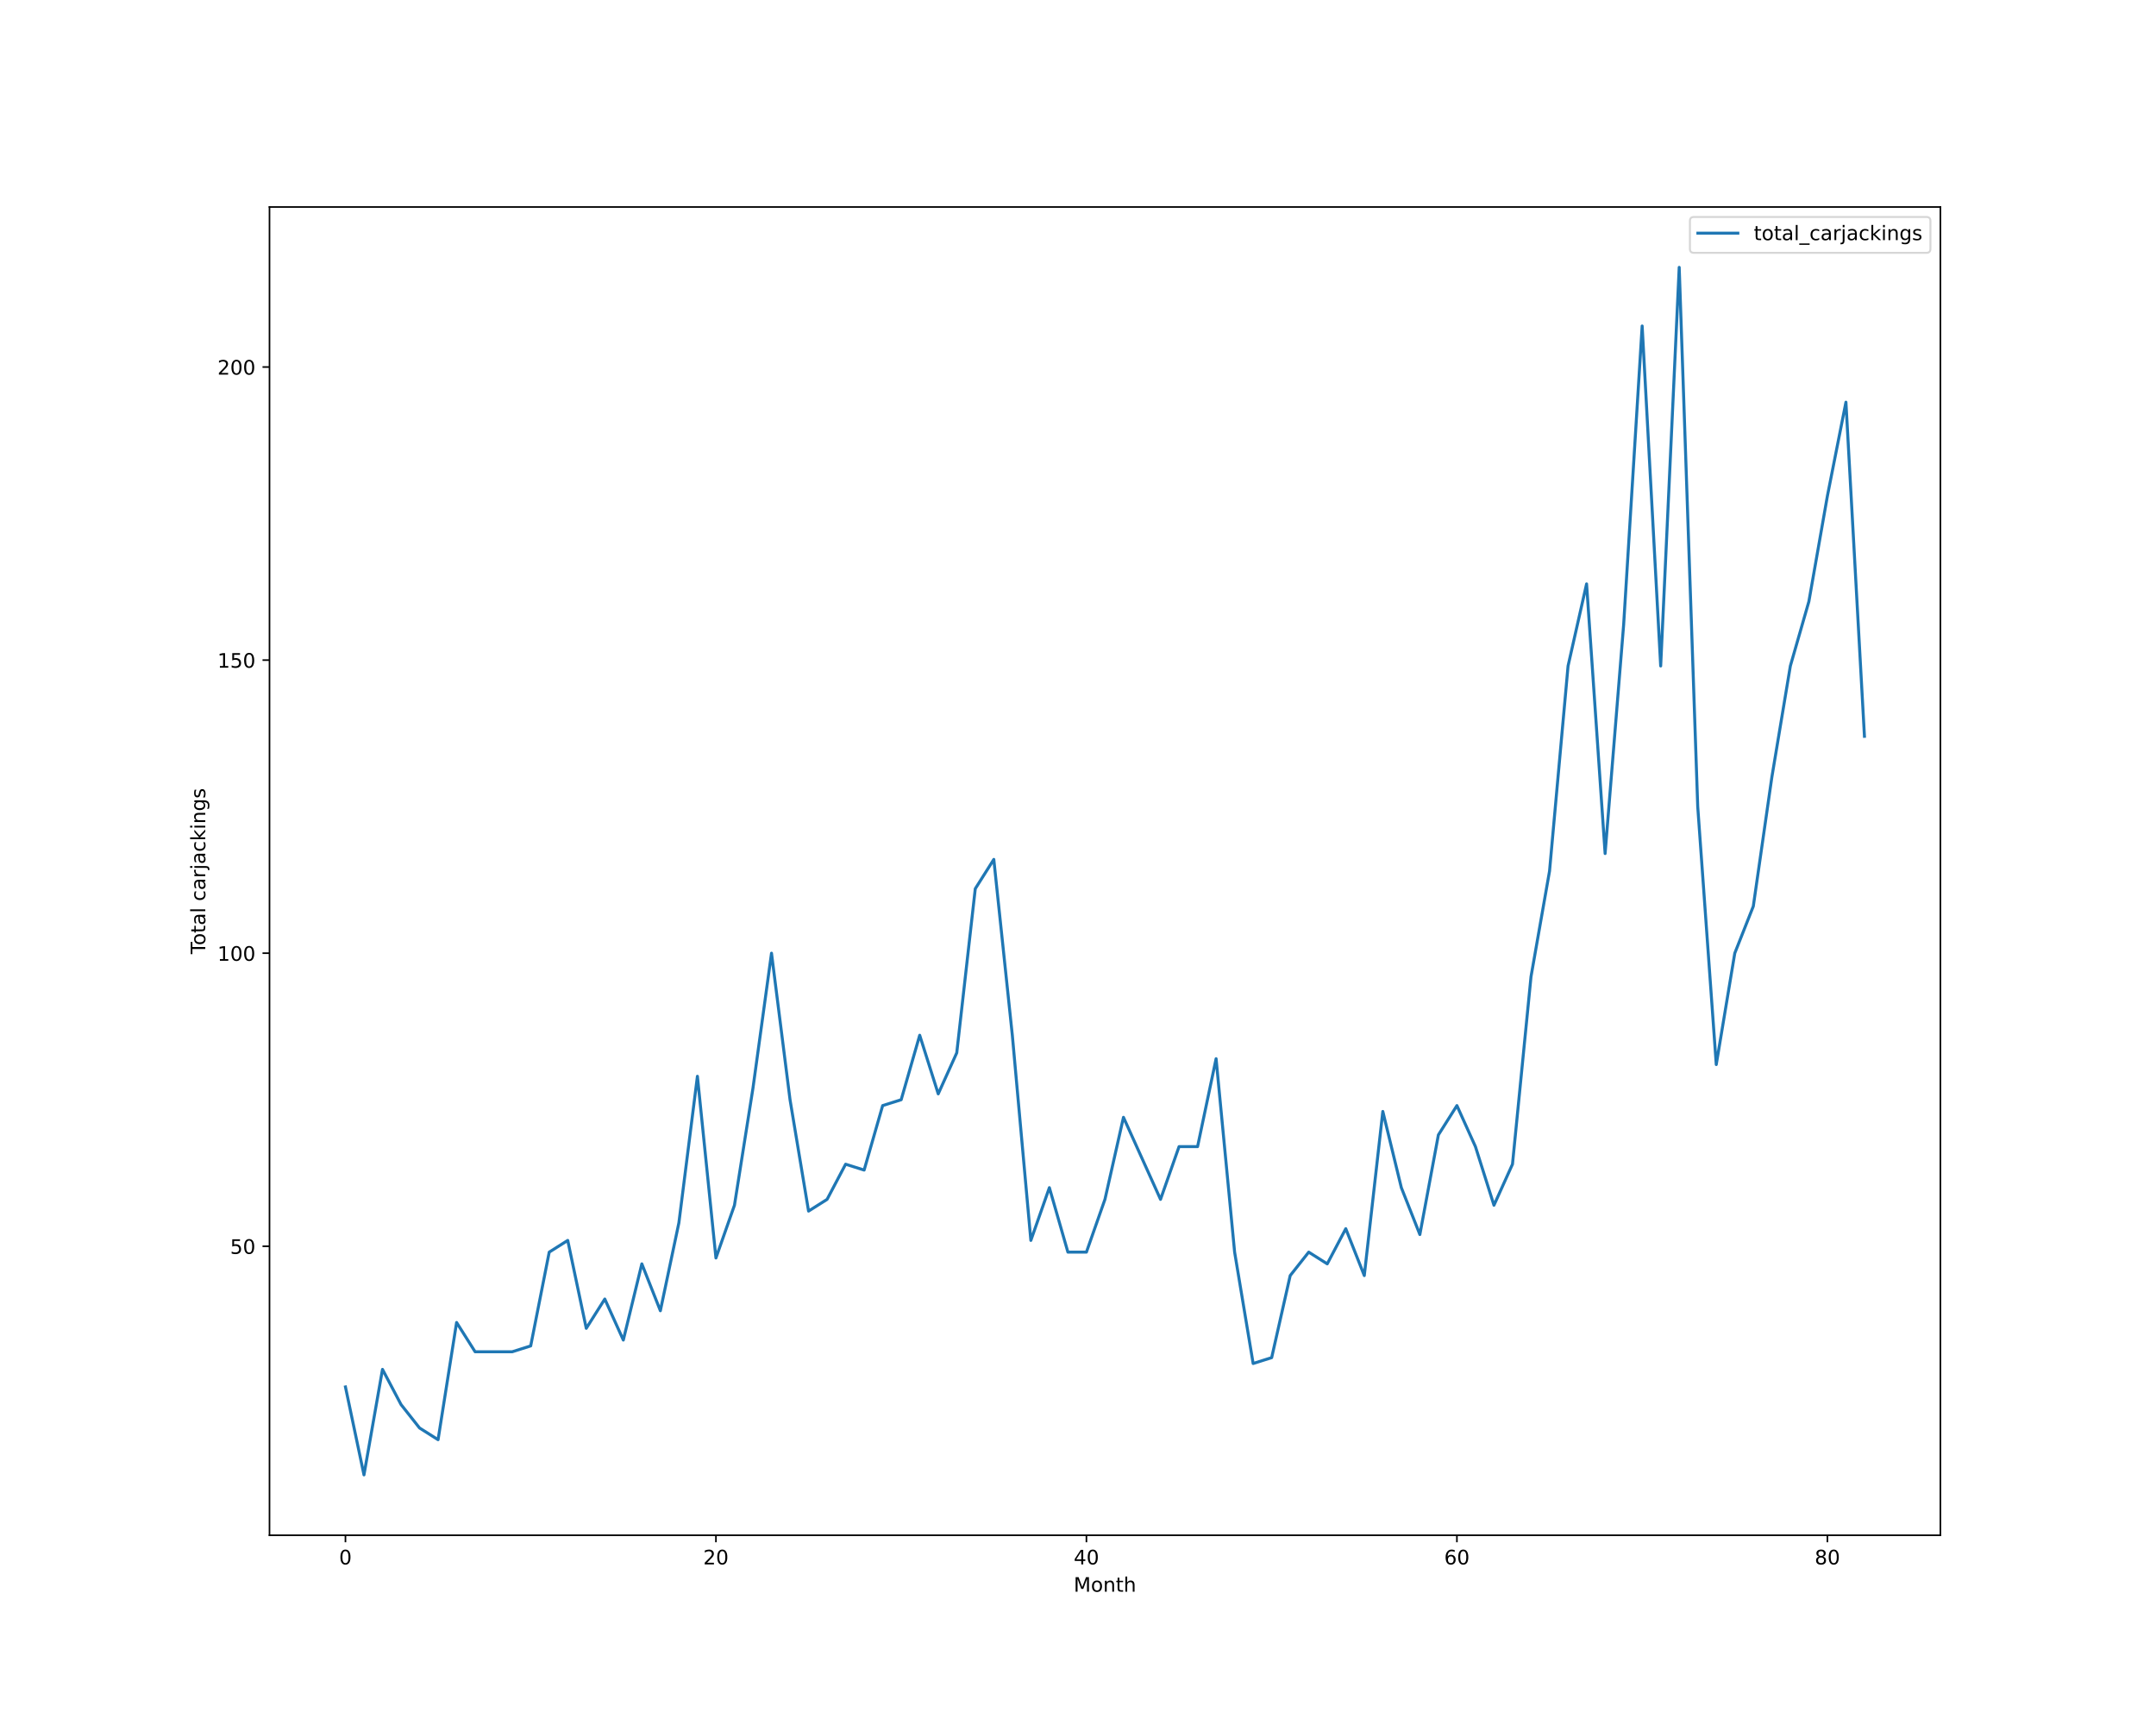
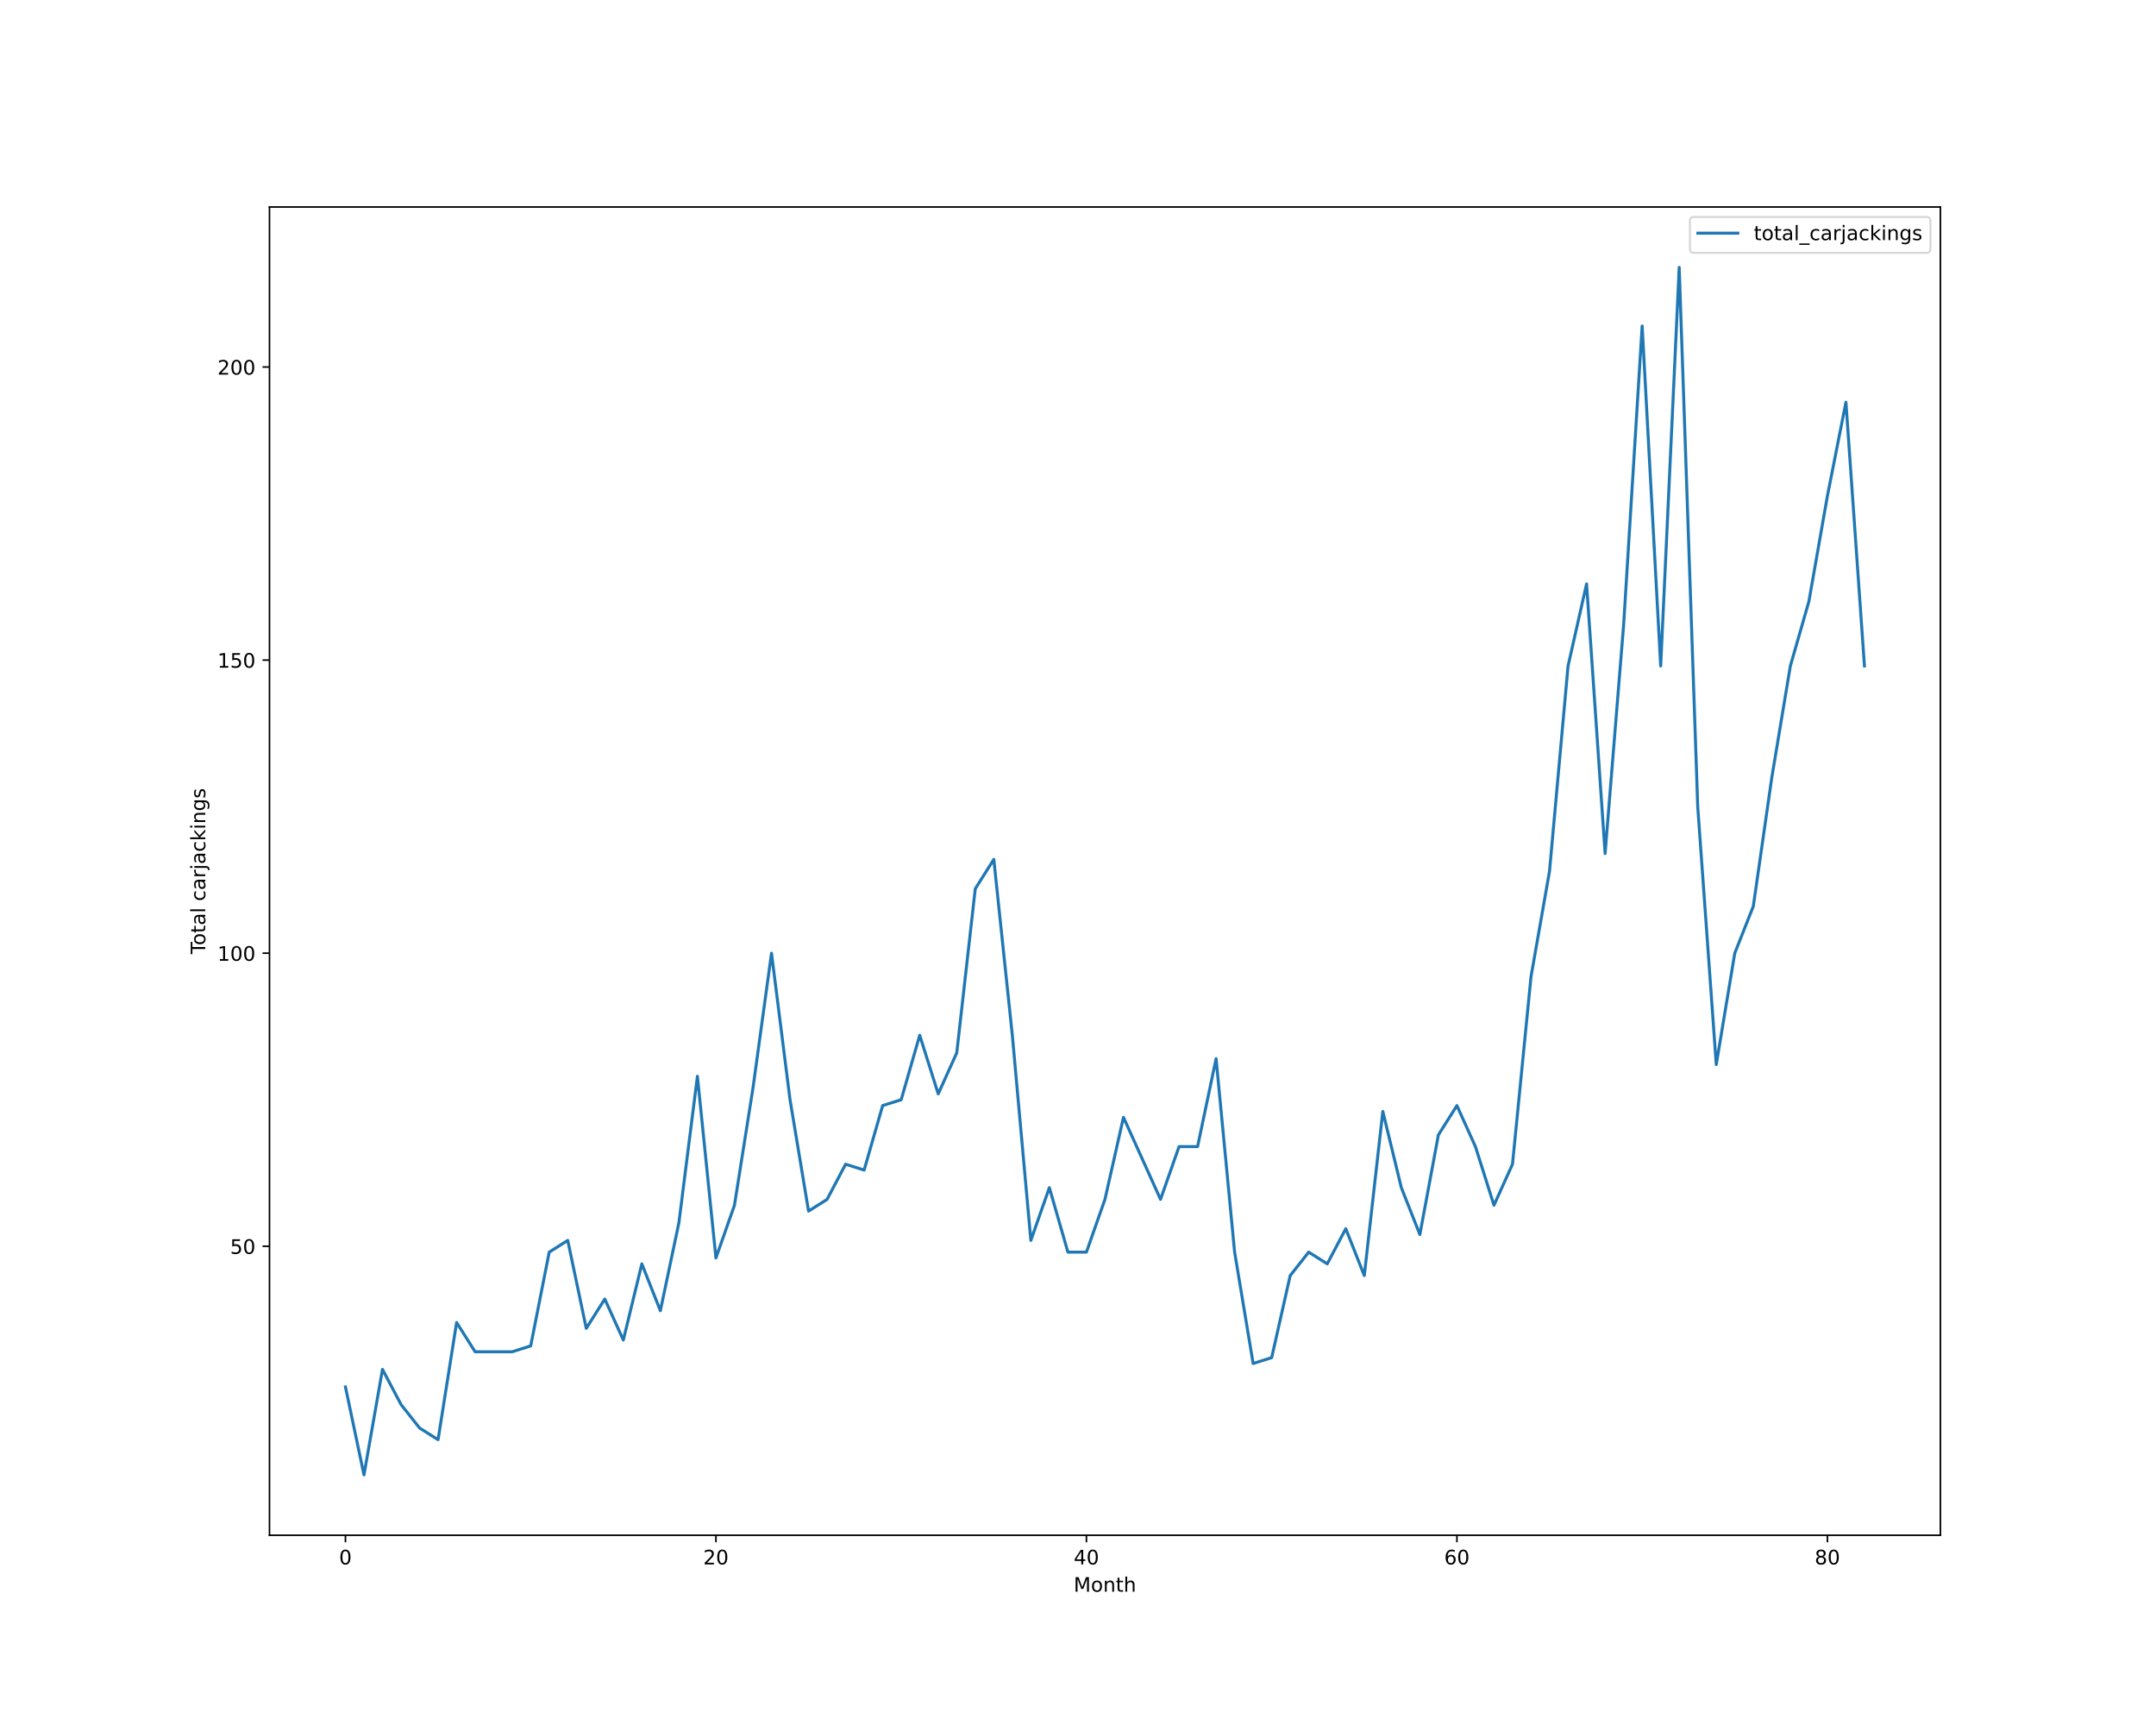
<svg xmlns="http://www.w3.org/2000/svg" xmlns:xlink="http://www.w3.org/1999/xlink" height="864pt" version="1.1" viewBox="0 0 1080 864" width="1080pt">
  <defs>
    <style type="text/css">*{stroke-linecap:butt;stroke-linejoin:round;}</style>
  </defs>
  <g id="figure_1">
    <g id="patch_1">
      <path d="M 0 864  L 1080 864  L 1080 0  L 0 0  z " style="fill:#ffffff;" />
    </g>
    <g id="axes_1">
      <g id="patch_2">
        <path d="M 135 768.96  L 972 768.96  L 972 103.68  L 135 103.68  z " style="fill:#ffffff;" />
      </g>
      <g id="matplotlib.axis_1">
        <g id="xtick_1">
          <g id="line2d_1">
            <defs>
-               <path d="M 0 0  L 0 3.5  " id="mae0cf9c7c9" style="stroke:#000000;stroke-width:0.8;" />
-             </defs>
-             <g>
-               <use style="stroke:#000000;stroke-width:0.8;" x="173.045" xlink:href="#mae0cf9c7c9" y="768.96" />
+               <path d="M 0 0  L 0 3.5  " id="m341aadd1c2" style="stroke:#000000;stroke-width:0.8;" />
+             </defs>
+             <g>
+               <use style="stroke:#000000;stroke-width:0.8;" x="173.045" xlink:href="#m341aadd1c2" y="768.96" />
            </g>
          </g>
          <g id="text_1">
            <g transform="translate(169.8642 783.5584)scale(0.1 -0.1)">
              <defs>
                <path d="M 2034 4250  Q 1547 4250 1301 3770  Q 1056 3291 1056 2328  Q 1056 1369 1301 889  Q 1547 409 2034 409  Q 2525 409 2770 889  Q 3016 1369 3016 2328  Q 3016 3291 2770 3770  Q 2525 4250 2034 4250  z M 2034 4750  Q 2819 4750 3233 4129  Q 3647 3509 3647 2328  Q 3647 1150 3233 529  Q 2819 -91 2034 -91  Q 1250 -91 836 529  Q 422 1150 422 2328  Q 422 3509 836 4129  Q 1250 4750 2034 4750  z " id="DejaVuSans-30" transform="scale(0.015625)" />
              </defs>
              <use xlink:href="#DejaVuSans-30" />
            </g>
          </g>
        </g>
        <g id="xtick_2">
          <g id="line2d_2">
            <g>
-               <use style="stroke:#000000;stroke-width:0.8;" x="358.633" xlink:href="#mae0cf9c7c9" y="768.96" />
+               <use style="stroke:#000000;stroke-width:0.8;" x="358.633" xlink:href="#m341aadd1c2" y="768.96" />
            </g>
          </g>
          <g id="text_2">
            <g transform="translate(352.2705 783.5584)scale(0.1 -0.1)">
              <defs>
                <path d="M 1228 531  L 3431 531  L 3431 0  L 469 0  L 469 531  Q 828 903 1448 1529  Q 2069 2156 2228 2338  Q 2531 2678 2651 2914  Q 2772 3150 2772 3378  Q 2772 3750 2511 3984  Q 2250 4219 1831 4219  Q 1534 4219 1204 4116  Q 875 4013 500 3803  L 500 4441  Q 881 4594 1212 4672  Q 1544 4750 1819 4750  Q 2544 4750 2975 4387  Q 3406 4025 3406 3419  Q 3406 3131 3298 2873  Q 3191 2616 2906 2266  Q 2828 2175 2409 1742  Q 1991 1309 1228 531  z " id="DejaVuSans-32" transform="scale(0.015625)" />
              </defs>
              <use xlink:href="#DejaVuSans-32" />
              <use x="63.623" xlink:href="#DejaVuSans-30" />
            </g>
          </g>
        </g>
        <g id="xtick_3">
          <g id="line2d_3">
            <g>
-               <use style="stroke:#000000;stroke-width:0.8;" x="544.221" xlink:href="#mae0cf9c7c9" y="768.96" />
+               <use style="stroke:#000000;stroke-width:0.8;" x="544.221" xlink:href="#m341aadd1c2" y="768.96" />
            </g>
          </g>
          <g id="text_3">
            <g transform="translate(537.8581 783.5584)scale(0.1 -0.1)">
              <defs>
                <path d="M 2419 4116  L 825 1625  L 2419 1625  L 2419 4116  z M 2253 4666  L 3047 4666  L 3047 1625  L 3713 1625  L 3713 1100  L 3047 1100  L 3047 0  L 2419 0  L 2419 1100  L 313 1100  L 313 1709  L 2253 4666  z " id="DejaVuSans-34" transform="scale(0.015625)" />
              </defs>
              <use xlink:href="#DejaVuSans-34" />
              <use x="63.623" xlink:href="#DejaVuSans-30" />
            </g>
          </g>
        </g>
        <g id="xtick_4">
          <g id="line2d_4">
            <g>
-               <use style="stroke:#000000;stroke-width:0.8;" x="729.808" xlink:href="#mae0cf9c7c9" y="768.96" />
+               <use style="stroke:#000000;stroke-width:0.8;" x="729.808" xlink:href="#m341aadd1c2" y="768.96" />
            </g>
          </g>
          <g id="text_4">
            <g transform="translate(723.4457 783.5584)scale(0.1 -0.1)">
              <defs>
                <path d="M 2113 2584  Q 1688 2584 1439 2293  Q 1191 2003 1191 1497  Q 1191 994 1439 701  Q 1688 409 2113 409  Q 2538 409 2786 701  Q 3034 994 3034 1497  Q 3034 2003 2786 2293  Q 2538 2584 2113 2584  z M 3366 4563  L 3366 3988  Q 3128 4100 2886 4159  Q 2644 4219 2406 4219  Q 1781 4219 1451 3797  Q 1122 3375 1075 2522  Q 1259 2794 1537 2939  Q 1816 3084 2150 3084  Q 2853 3084 3261 2657  Q 3669 2231 3669 1497  Q 3669 778 3244 343  Q 2819 -91 2113 -91  Q 1303 -91 875 529  Q 447 1150 447 2328  Q 447 3434 972 4092  Q 1497 4750 2381 4750  Q 2619 4750 2861 4703  Q 3103 4656 3366 4563  z " id="DejaVuSans-36" transform="scale(0.015625)" />
              </defs>
              <use xlink:href="#DejaVuSans-36" />
              <use x="63.623" xlink:href="#DejaVuSans-30" />
            </g>
          </g>
        </g>
        <g id="xtick_5">
          <g id="line2d_5">
            <g>
-               <use style="stroke:#000000;stroke-width:0.8;" x="915.396" xlink:href="#mae0cf9c7c9" y="768.96" />
+               <use style="stroke:#000000;stroke-width:0.8;" x="915.396" xlink:href="#m341aadd1c2" y="768.96" />
            </g>
          </g>
          <g id="text_5">
            <g transform="translate(909.0333 783.5584)scale(0.1 -0.1)">
              <defs>
                <path d="M 2034 2216  Q 1584 2216 1326 1975  Q 1069 1734 1069 1313  Q 1069 891 1326 650  Q 1584 409 2034 409  Q 2484 409 2743 651  Q 3003 894 3003 1313  Q 3003 1734 2745 1975  Q 2488 2216 2034 2216  z M 1403 2484  Q 997 2584 770 2862  Q 544 3141 544 3541  Q 544 4100 942 4425  Q 1341 4750 2034 4750  Q 2731 4750 3128 4425  Q 3525 4100 3525 3541  Q 3525 3141 3298 2862  Q 3072 2584 2669 2484  Q 3125 2378 3379 2068  Q 3634 1759 3634 1313  Q 3634 634 3220 271  Q 2806 -91 2034 -91  Q 1263 -91 848 271  Q 434 634 434 1313  Q 434 1759 690 2068  Q 947 2378 1403 2484  z M 1172 3481  Q 1172 3119 1398 2916  Q 1625 2713 2034 2713  Q 2441 2713 2670 2916  Q 2900 3119 2900 3481  Q 2900 3844 2670 4047  Q 2441 4250 2034 4250  Q 1625 4250 1398 4047  Q 1172 3844 1172 3481  z " id="DejaVuSans-38" transform="scale(0.015625)" />
              </defs>
              <use xlink:href="#DejaVuSans-38" />
              <use x="63.623" xlink:href="#DejaVuSans-30" />
            </g>
          </g>
        </g>
        <g id="text_6">
          <g transform="translate(537.8289 797.2366)scale(0.1 -0.1)">
            <defs>
              <path d="M 628 4666  L 1569 4666  L 2759 1491  L 3956 4666  L 4897 4666  L 4897 0  L 4281 0  L 4281 4097  L 3078 897  L 2444 897  L 1241 4097  L 1241 0  L 628 0  L 628 4666  z " id="DejaVuSans-4d" transform="scale(0.015625)" />
              <path d="M 1959 3097  Q 1497 3097 1228 2736  Q 959 2375 959 1747  Q 959 1119 1226 758  Q 1494 397 1959 397  Q 2419 397 2687 759  Q 2956 1122 2956 1747  Q 2956 2369 2687 2733  Q 2419 3097 1959 3097  z M 1959 3584  Q 2709 3584 3137 3096  Q 3566 2609 3566 1747  Q 3566 888 3137 398  Q 2709 -91 1959 -91  Q 1206 -91 779 398  Q 353 888 353 1747  Q 353 2609 779 3096  Q 1206 3584 1959 3584  z " id="DejaVuSans-6f" transform="scale(0.015625)" />
              <path d="M 3513 2113  L 3513 0  L 2938 0  L 2938 2094  Q 2938 2591 2744 2837  Q 2550 3084 2163 3084  Q 1697 3084 1428 2787  Q 1159 2491 1159 1978  L 1159 0  L 581 0  L 581 3500  L 1159 3500  L 1159 2956  Q 1366 3272 1645 3428  Q 1925 3584 2291 3584  Q 2894 3584 3203 3211  Q 3513 2838 3513 2113  z " id="DejaVuSans-6e" transform="scale(0.015625)" />
              <path d="M 1172 4494  L 1172 3500  L 2356 3500  L 2356 3053  L 1172 3053  L 1172 1153  Q 1172 725 1289 603  Q 1406 481 1766 481  L 2356 481  L 2356 0  L 1766 0  Q 1100 0 847 248  Q 594 497 594 1153  L 594 3053  L 172 3053  L 172 3500  L 594 3500  L 594 4494  L 1172 4494  z " id="DejaVuSans-74" transform="scale(0.015625)" />
              <path d="M 3513 2113  L 3513 0  L 2938 0  L 2938 2094  Q 2938 2591 2744 2837  Q 2550 3084 2163 3084  Q 1697 3084 1428 2787  Q 1159 2491 1159 1978  L 1159 0  L 581 0  L 581 4863  L 1159 4863  L 1159 2956  Q 1366 3272 1645 3428  Q 1925 3584 2291 3584  Q 2894 3584 3203 3211  Q 3513 2838 3513 2113  z " id="DejaVuSans-68" transform="scale(0.015625)" />
            </defs>
            <use xlink:href="#DejaVuSans-4d" />
            <use x="86.279" xlink:href="#DejaVuSans-6f" />
            <use x="147.461" xlink:href="#DejaVuSans-6e" />
            <use x="210.84" xlink:href="#DejaVuSans-74" />
            <use x="250.049" xlink:href="#DejaVuSans-68" />
          </g>
        </g>
      </g>
      <g id="matplotlib.axis_2">
        <g id="ytick_1">
          <g id="line2d_6">
            <defs>
-               <path d="M 0 0  L -3.5 0  " id="mdd3e884807" style="stroke:#000000;stroke-width:0.8;" />
-             </defs>
-             <g>
-               <use style="stroke:#000000;stroke-width:0.8;" x="135" xlink:href="#mdd3e884807" y="624.219" />
+               <path d="M 0 0  L -3.5 0  " id="me9ffaa9f7e" style="stroke:#000000;stroke-width:0.8;" />
+             </defs>
+             <g>
+               <use style="stroke:#000000;stroke-width:0.8;" x="135" xlink:href="#me9ffaa9f7e" y="624.219" />
            </g>
          </g>
          <g id="text_7">
            <g transform="translate(115.275 628.0182)scale(0.1 -0.1)">
              <defs>
                <path d="M 691 4666  L 3169 4666  L 3169 4134  L 1269 4134  L 1269 2991  Q 1406 3038 1543 3061  Q 1681 3084 1819 3084  Q 2600 3084 3056 2656  Q 3513 2228 3513 1497  Q 3513 744 3044 326  Q 2575 -91 1722 -91  Q 1428 -91 1123 -41  Q 819 9 494 109  L 494 744  Q 775 591 1075 516  Q 1375 441 1709 441  Q 2250 441 2565 725  Q 2881 1009 2881 1497  Q 2881 1984 2565 2268  Q 2250 2553 1709 2553  Q 1456 2553 1204 2497  Q 953 2441 691 2322  L 691 4666  z " id="DejaVuSans-35" transform="scale(0.015625)" />
              </defs>
              <use xlink:href="#DejaVuSans-35" />
              <use x="63.623" xlink:href="#DejaVuSans-30" />
            </g>
          </g>
        </g>
        <g id="ytick_2">
          <g id="line2d_7">
            <g>
-               <use style="stroke:#000000;stroke-width:0.8;" x="135" xlink:href="#mdd3e884807" y="477.423" />
+               <use style="stroke:#000000;stroke-width:0.8;" x="135" xlink:href="#me9ffaa9f7e" y="477.423" />
            </g>
          </g>
          <g id="text_8">
            <g transform="translate(108.9125 481.2221)scale(0.1 -0.1)">
              <defs>
                <path d="M 794 531  L 1825 531  L 1825 4091  L 703 3866  L 703 4441  L 1819 4666  L 2450 4666  L 2450 531  L 3481 531  L 3481 0  L 794 0  L 794 531  z " id="DejaVuSans-31" transform="scale(0.015625)" />
              </defs>
              <use xlink:href="#DejaVuSans-31" />
              <use x="63.623" xlink:href="#DejaVuSans-30" />
              <use x="127.246" xlink:href="#DejaVuSans-30" />
            </g>
          </g>
        </g>
        <g id="ytick_3">
          <g id="line2d_8">
            <g>
-               <use style="stroke:#000000;stroke-width:0.8;" x="135" xlink:href="#mdd3e884807" y="330.627" />
+               <use style="stroke:#000000;stroke-width:0.8;" x="135" xlink:href="#me9ffaa9f7e" y="330.627" />
            </g>
          </g>
          <g id="text_9">
            <g transform="translate(108.9125 334.426)scale(0.1 -0.1)">
              <use xlink:href="#DejaVuSans-31" />
              <use x="63.623" xlink:href="#DejaVuSans-35" />
              <use x="127.246" xlink:href="#DejaVuSans-30" />
            </g>
          </g>
        </g>
        <g id="ytick_4">
          <g id="line2d_9">
            <g>
-               <use style="stroke:#000000;stroke-width:0.8;" x="135" xlink:href="#mdd3e884807" y="183.831" />
+               <use style="stroke:#000000;stroke-width:0.8;" x="135" xlink:href="#me9ffaa9f7e" y="183.831" />
            </g>
          </g>
          <g id="text_10">
            <g transform="translate(108.9125 187.6299)scale(0.1 -0.1)">
              <use xlink:href="#DejaVuSans-32" />
              <use x="63.623" xlink:href="#DejaVuSans-30" />
              <use x="127.246" xlink:href="#DejaVuSans-30" />
            </g>
          </g>
        </g>
        <g id="text_11">
          <g transform="translate(102.8328 477.8888)rotate(-90)scale(0.1 -0.1)">
            <defs>
              <path d="M -19 4666  L 3928 4666  L 3928 4134  L 2272 4134  L 2272 0  L 1638 0  L 1638 4134  L -19 4134  L -19 4666  z " id="DejaVuSans-54" transform="scale(0.015625)" />
              <path d="M 2194 1759  Q 1497 1759 1228 1600  Q 959 1441 959 1056  Q 959 750 1161 570  Q 1363 391 1709 391  Q 2188 391 2477 730  Q 2766 1069 2766 1631  L 2766 1759  L 2194 1759  z M 3341 1997  L 3341 0  L 2766 0  L 2766 531  Q 2569 213 2275 61  Q 1981 -91 1556 -91  Q 1019 -91 701 211  Q 384 513 384 1019  Q 384 1609 779 1909  Q 1175 2209 1959 2209  L 2766 2209  L 2766 2266  Q 2766 2663 2505 2880  Q 2244 3097 1772 3097  Q 1472 3097 1187 3025  Q 903 2953 641 2809  L 641 3341  Q 956 3463 1253 3523  Q 1550 3584 1831 3584  Q 2591 3584 2966 3190  Q 3341 2797 3341 1997  z " id="DejaVuSans-61" transform="scale(0.015625)" />
              <path d="M 603 4863  L 1178 4863  L 1178 0  L 603 0  L 603 4863  z " id="DejaVuSans-6c" transform="scale(0.015625)" />
              <path id="DejaVuSans-20" transform="scale(0.015625)" />
              <path d="M 3122 3366  L 3122 2828  Q 2878 2963 2633 3030  Q 2388 3097 2138 3097  Q 1578 3097 1268 2742  Q 959 2388 959 1747  Q 959 1106 1268 751  Q 1578 397 2138 397  Q 2388 397 2633 464  Q 2878 531 3122 666  L 3122 134  Q 2881 22 2623 -34  Q 2366 -91 2075 -91  Q 1284 -91 818 406  Q 353 903 353 1747  Q 353 2603 823 3093  Q 1294 3584 2113 3584  Q 2378 3584 2631 3529  Q 2884 3475 3122 3366  z " id="DejaVuSans-63" transform="scale(0.015625)" />
              <path d="M 2631 2963  Q 2534 3019 2420 3045  Q 2306 3072 2169 3072  Q 1681 3072 1420 2755  Q 1159 2438 1159 1844  L 1159 0  L 581 0  L 581 3500  L 1159 3500  L 1159 2956  Q 1341 3275 1631 3429  Q 1922 3584 2338 3584  Q 2397 3584 2469 3576  Q 2541 3569 2628 3553  L 2631 2963  z " id="DejaVuSans-72" transform="scale(0.015625)" />
              <path d="M 603 3500  L 1178 3500  L 1178 -63  Q 1178 -731 923 -1031  Q 669 -1331 103 -1331  L -116 -1331  L -116 -844  L 38 -844  Q 366 -844 484 -692  Q 603 -541 603 -63  L 603 3500  z M 603 4863  L 1178 4863  L 1178 4134  L 603 4134  L 603 4863  z " id="DejaVuSans-6a" transform="scale(0.015625)" />
              <path d="M 581 4863  L 1159 4863  L 1159 1991  L 2875 3500  L 3609 3500  L 1753 1863  L 3688 0  L 2938 0  L 1159 1709  L 1159 0  L 581 0  L 581 4863  z " id="DejaVuSans-6b" transform="scale(0.015625)" />
              <path d="M 603 3500  L 1178 3500  L 1178 0  L 603 0  L 603 3500  z M 603 4863  L 1178 4863  L 1178 4134  L 603 4134  L 603 4863  z " id="DejaVuSans-69" transform="scale(0.015625)" />
              <path d="M 2906 1791  Q 2906 2416 2648 2759  Q 2391 3103 1925 3103  Q 1463 3103 1205 2759  Q 947 2416 947 1791  Q 947 1169 1205 825  Q 1463 481 1925 481  Q 2391 481 2648 825  Q 2906 1169 2906 1791  z M 3481 434  Q 3481 -459 3084 -895  Q 2688 -1331 1869 -1331  Q 1566 -1331 1297 -1286  Q 1028 -1241 775 -1147  L 775 -588  Q 1028 -725 1275 -790  Q 1522 -856 1778 -856  Q 2344 -856 2625 -561  Q 2906 -266 2906 331  L 2906 616  Q 2728 306 2450 153  Q 2172 0 1784 0  Q 1141 0 747 490  Q 353 981 353 1791  Q 353 2603 747 3093  Q 1141 3584 1784 3584  Q 2172 3584 2450 3431  Q 2728 3278 2906 2969  L 2906 3500  L 3481 3500  L 3481 434  z " id="DejaVuSans-67" transform="scale(0.015625)" />
              <path d="M 2834 3397  L 2834 2853  Q 2591 2978 2328 3040  Q 2066 3103 1784 3103  Q 1356 3103 1142 2972  Q 928 2841 928 2578  Q 928 2378 1081 2264  Q 1234 2150 1697 2047  L 1894 2003  Q 2506 1872 2764 1633  Q 3022 1394 3022 966  Q 3022 478 2636 193  Q 2250 -91 1575 -91  Q 1294 -91 989 -36  Q 684 19 347 128  L 347 722  Q 666 556 975 473  Q 1284 391 1588 391  Q 1994 391 2212 530  Q 2431 669 2431 922  Q 2431 1156 2273 1281  Q 2116 1406 1581 1522  L 1381 1569  Q 847 1681 609 1914  Q 372 2147 372 2553  Q 372 3047 722 3315  Q 1072 3584 1716 3584  Q 2034 3584 2315 3537  Q 2597 3491 2834 3397  z " id="DejaVuSans-73" transform="scale(0.015625)" />
            </defs>
            <use xlink:href="#DejaVuSans-54" />
            <use x="44.084" xlink:href="#DejaVuSans-6f" />
            <use x="105.266" xlink:href="#DejaVuSans-74" />
            <use x="144.475" xlink:href="#DejaVuSans-61" />
            <use x="205.754" xlink:href="#DejaVuSans-6c" />
            <use x="233.537" xlink:href="#DejaVuSans-20" />
            <use x="265.324" xlink:href="#DejaVuSans-63" />
            <use x="320.305" xlink:href="#DejaVuSans-61" />
            <use x="381.584" xlink:href="#DejaVuSans-72" />
            <use x="422.697" xlink:href="#DejaVuSans-6a" />
            <use x="450.48" xlink:href="#DejaVuSans-61" />
            <use x="511.76" xlink:href="#DejaVuSans-63" />
            <use x="566.74" xlink:href="#DejaVuSans-6b" />
            <use x="624.65" xlink:href="#DejaVuSans-69" />
            <use x="652.434" xlink:href="#DejaVuSans-6e" />
            <use x="715.812" xlink:href="#DejaVuSans-67" />
            <use x="779.289" xlink:href="#DejaVuSans-73" />
          </g>
        </g>
      </g>
      <g id="line2d_10">
-         <path clip-path="url(#p74de6c9939)" d="M 173.045 694.681  L 182.325 738.72  L 191.604 685.873  L 200.884 703.489  L 210.163 715.233  L 219.442 721.104  L 228.722 662.386  L 238.001 677.066  L 247.28 677.066  L 256.56 677.066  L 265.839 674.13  L 275.119 627.155  L 284.398 621.283  L 293.677 665.322  L 302.957 650.642  L 312.236 671.194  L 321.516 633.027  L 330.795 656.514  L 340.074 612.475  L 349.354 539.077  L 358.633 630.091  L 367.912 603.668  L 377.192 544.949  L 386.471 477.423  L 395.751 550.821  L 405.03 606.603  L 414.309 600.732  L 423.589 583.116  L 432.868 586.052  L 442.147 553.757  L 451.427 550.821  L 460.706 518.526  L 469.986 547.885  L 479.265 527.334  L 488.544 445.128  L 497.824 430.448  L 507.103 518.526  L 516.382 621.283  L 525.662 594.86  L 534.941 627.155  L 544.221 627.155  L 553.5 600.732  L 562.779 559.629  L 572.059 580.18  L 581.338 600.732  L 590.618 574.308  L 599.897 574.308  L 609.176 530.27  L 618.456 627.155  L 627.735 682.937  L 637.014 680.002  L 646.294 638.899  L 655.573 627.155  L 664.853 633.027  L 674.132 615.411  L 683.411 638.899  L 692.691 556.693  L 701.97 594.86  L 711.249 618.347  L 720.529 568.437  L 729.808 553.757  L 739.088 574.308  L 748.367 603.668  L 757.646 583.116  L 766.926 489.167  L 776.205 436.32  L 785.484 333.563  L 794.764 292.46  L 804.043 427.512  L 813.323 313.011  L 822.602 163.279  L 831.881 333.563  L 841.161 133.92  L 850.44 404.025  L 859.72 533.205  L 868.999 477.423  L 878.278 453.936  L 887.558 389.345  L 896.837 333.563  L 906.116 301.268  L 915.396 248.421  L 924.675 201.446  L 933.955 368.794  " style="fill:none;stroke:#1f77b4;stroke-linecap:square;stroke-width:1.5;" />
+         <path clip-path="url(#pc3e7efbf51)" d="M 173.045 694.681  L 182.325 738.72  L 191.604 685.873  L 200.884 703.489  L 210.163 715.233  L 219.442 721.104  L 228.722 662.386  L 238.001 677.066  L 247.28 677.066  L 256.56 677.066  L 265.839 674.13  L 275.119 627.155  L 284.398 621.283  L 293.677 665.322  L 302.957 650.642  L 312.236 671.194  L 321.516 633.027  L 330.795 656.514  L 340.074 612.475  L 349.354 539.077  L 358.633 630.091  L 367.912 603.668  L 377.192 544.949  L 386.471 477.423  L 395.751 550.821  L 405.03 606.603  L 414.309 600.732  L 423.589 583.116  L 432.868 586.052  L 442.147 553.757  L 451.427 550.821  L 460.706 518.526  L 469.986 547.885  L 479.265 527.334  L 488.544 445.128  L 497.824 430.448  L 507.103 518.526  L 516.382 621.283  L 525.662 594.86  L 534.941 627.155  L 544.221 627.155  L 553.5 600.732  L 562.779 559.629  L 572.059 580.18  L 581.338 600.732  L 590.618 574.308  L 599.897 574.308  L 609.176 530.27  L 618.456 627.155  L 627.735 682.937  L 637.014 680.002  L 646.294 638.899  L 655.573 627.155  L 664.853 633.027  L 674.132 615.411  L 683.411 638.899  L 692.691 556.693  L 701.97 594.86  L 711.249 618.347  L 720.529 568.437  L 729.808 553.757  L 739.088 574.308  L 748.367 603.668  L 757.646 583.116  L 766.926 489.167  L 776.205 436.32  L 785.484 333.563  L 794.764 292.46  L 804.043 427.512  L 813.323 313.011  L 822.602 163.279  L 831.881 333.563  L 841.161 133.92  L 850.44 404.025  L 859.72 533.205  L 868.999 477.423  L 878.278 453.936  L 887.558 389.345  L 896.837 333.563  L 906.116 301.268  L 915.396 248.421  L 924.675 201.446  L 933.955 333.563  " style="fill:none;stroke:#1f77b4;stroke-linecap:square;stroke-width:1.5;" />
      </g>
      <g id="patch_3">
        <path d="M 135 768.96  L 135 103.68  " style="fill:none;stroke:#000000;stroke-linecap:square;stroke-linejoin:miter;stroke-width:0.8;" />
      </g>
      <g id="patch_4">
        <path d="M 972 768.96  L 972 103.68  " style="fill:none;stroke:#000000;stroke-linecap:square;stroke-linejoin:miter;stroke-width:0.8;" />
      </g>
      <g id="patch_5">
        <path d="M 135 768.96  L 972 768.96  " style="fill:none;stroke:#000000;stroke-linecap:square;stroke-linejoin:miter;stroke-width:0.8;" />
      </g>
      <g id="patch_6">
        <path d="M 135 103.68  L 972 103.68  " style="fill:none;stroke:#000000;stroke-linecap:square;stroke-linejoin:miter;stroke-width:0.8;" />
      </g>
      <g id="legend_1">
        <g id="patch_7">
          <path d="M 848.528 126.636  L 965 126.636  Q 967 126.636 967 124.636  L 967 110.68  Q 967 108.68 965 108.68  L 848.528 108.68  Q 846.528 108.68 846.528 110.68  L 846.528 124.636  Q 846.528 126.636 848.528 126.636  z " style="fill:#ffffff;opacity:0.8;stroke:#cccccc;stroke-linejoin:miter;" />
        </g>
        <g id="line2d_11">
          <path d="M 850.528 116.778  L 870.528 116.778  " style="fill:none;stroke:#1f77b4;stroke-linecap:square;stroke-width:1.5;" />
        </g>
        <g id="line2d_12" />
        <g id="text_12">
          <g transform="translate(878.5281 120.2784)scale(0.1 -0.1)">
            <defs>
              <path d="M 3263 -1063  L 3263 -1509  L -63 -1509  L -63 -1063  L 3263 -1063  z " id="DejaVuSans-5f" transform="scale(0.015625)" />
            </defs>
            <use xlink:href="#DejaVuSans-74" />
            <use x="39.209" xlink:href="#DejaVuSans-6f" />
            <use x="100.391" xlink:href="#DejaVuSans-74" />
            <use x="139.6" xlink:href="#DejaVuSans-61" />
            <use x="200.879" xlink:href="#DejaVuSans-6c" />
            <use x="228.662" xlink:href="#DejaVuSans-5f" />
            <use x="278.662" xlink:href="#DejaVuSans-63" />
            <use x="333.643" xlink:href="#DejaVuSans-61" />
            <use x="394.922" xlink:href="#DejaVuSans-72" />
            <use x="436.035" xlink:href="#DejaVuSans-6a" />
            <use x="463.818" xlink:href="#DejaVuSans-61" />
            <use x="525.098" xlink:href="#DejaVuSans-63" />
            <use x="580.078" xlink:href="#DejaVuSans-6b" />
            <use x="637.988" xlink:href="#DejaVuSans-69" />
            <use x="665.771" xlink:href="#DejaVuSans-6e" />
            <use x="729.15" xlink:href="#DejaVuSans-67" />
            <use x="792.627" xlink:href="#DejaVuSans-73" />
          </g>
        </g>
      </g>
    </g>
  </g>
  <defs>
-     <clipPath id="p74de6c9939">
+     <clipPath id="pc3e7efbf51">
      <rect height="665.28" width="837" x="135" y="103.68" />
    </clipPath>
  </defs>
</svg>
